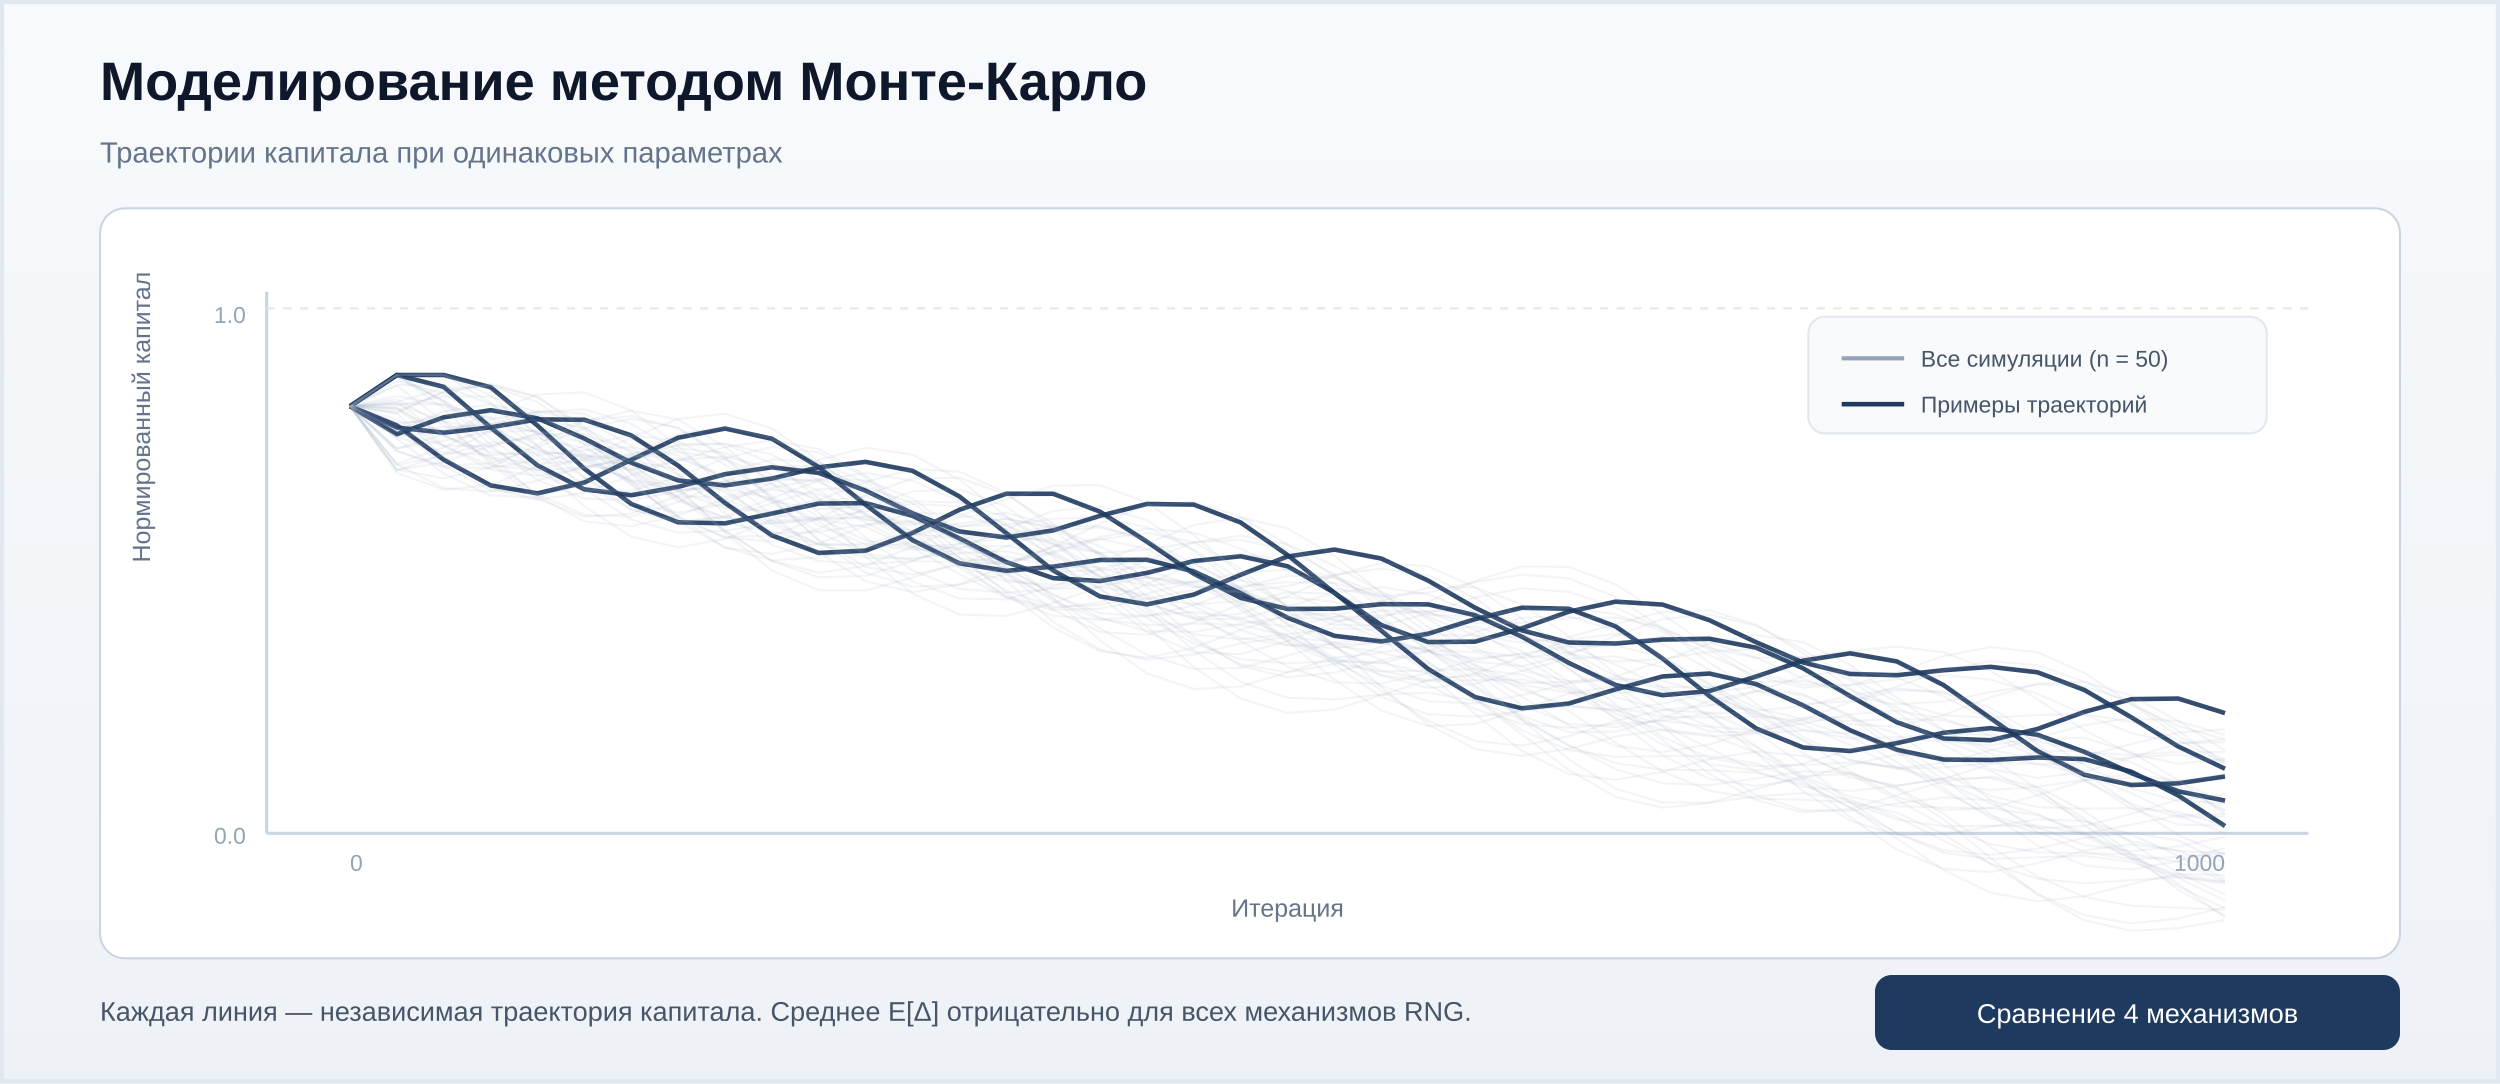
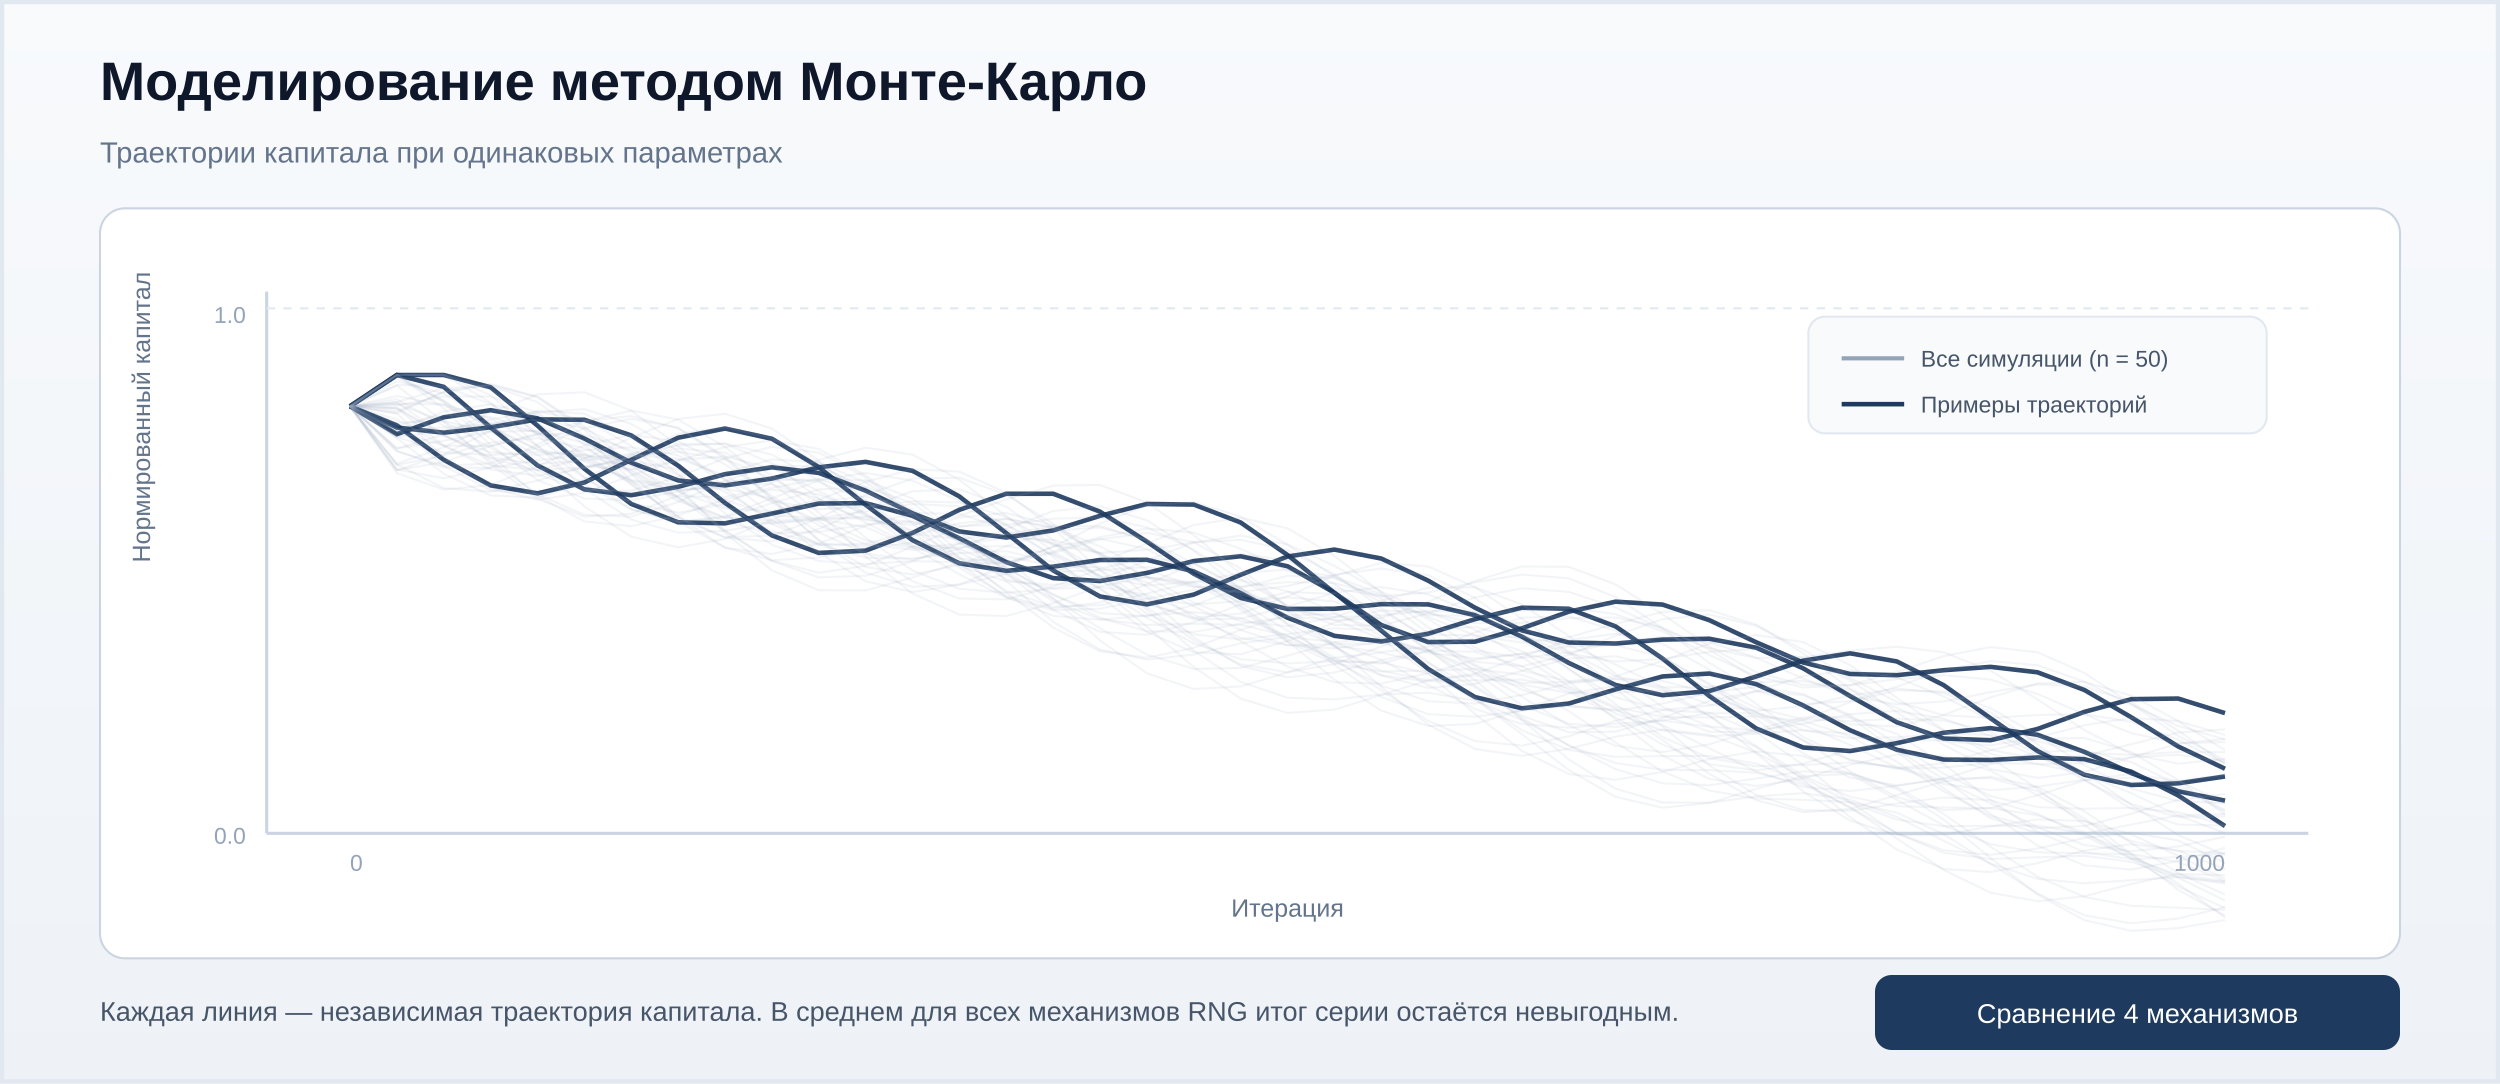
<svg xmlns="http://www.w3.org/2000/svg" viewBox="0 0 1200 520" role="img">
  <defs>
    <linearGradient id="bg" x1="0" y1="0" x2="0" y2="1">
      <stop offset="0%" stop-color="#f8fafc" />
      <stop offset="100%" stop-color="#eef2f7" />
    </linearGradient>
  </defs>
  <rect width="1200" height="520" fill="url(#bg)" />
  <rect x="1" y="1" width="1198" height="518" fill="none" stroke="#e2e8f0" stroke-width="2" />
  <text x="48" y="48" font-family="Arial, sans-serif" font-size="26" font-weight="700" fill="#0f172a">Моделирование методом Монте-Карло</text>
  <text x="48" y="78" font-family="Arial, sans-serif" font-size="14" fill="#64748b">Траектории капитала при одинаковых параметрах</text>
  <g transform="translate(48 100)">
    <rect width="1104" height="360" rx="12" fill="#ffffff" stroke="#cbd5e1" />
    <line x1="80" y1="40" x2="80" y2="300" stroke="#cbd5e1" stroke-width="1.5" />
    <line x1="80" y1="300" x2="1060" y2="300" stroke="#cbd5e1" stroke-width="1.5" />
    <text x="24" y="170" font-family="Arial, sans-serif" font-size="12" fill="#64748b" transform="rotate(-90 24 170)">Нормированный капитал</text>
    <text x="570" y="340" text-anchor="middle" font-family="Arial, sans-serif" font-size="12" fill="#64748b">Итерация</text>
    <text x="70" y="55" text-anchor="end" font-family="Arial, sans-serif" font-size="11" fill="#94a3b8">1.0</text>
    <text x="70" y="305" text-anchor="end" font-family="Arial, sans-serif" font-size="11" fill="#94a3b8">0.0</text>
    <text x="120" y="318" font-family="Arial, sans-serif" font-size="11" fill="#94a3b8">0</text>
    <text x="1020" y="318" text-anchor="end" font-family="Arial, sans-serif" font-size="11" fill="#94a3b8">1000</text>
    <path d="M 120 95 L 142.5 80.0 L 165.0 85.7 L 187.5 105.2 L 210.0 123.4 L 232.5 134.9 L 255.0 137.7 L 277.5 133.7 L 300.0 127.6 L 322.5 124.3 L 345.0 127.0 L 367.5 135.5 L 390.0 146.4 L 412.5 155.1 L 435.0 158.0 L 457.5 154.6 L 480.0 147.6 L 502.5 141.9 L 525.0 142.2 L 547.5 150.8 L 570.0 166.4 L 592.5 184.6 L 615.0 200.0 L 637.5 208.2 L 660.0 208.0 L 682.5 201.6 L 705.0 193.6 L 727.5 188.8 L 750.0 190.2 L 772.5 197.7 L 795.0 208.3 L 817.5 218.0 L 840.0 223.5 L 862.5 224.1 L 885.0 221.7 L 907.5 220.1 L 930.0 222.7 L 952.5 231.2 L 975.0 244.3 L 997.5 258.3 L 1020.0 269.0" fill="none" stroke="#1e3a5f" stroke-width="2.2" opacity="0.9" />
    <path d="M 120 95 L 142.5 108.4 L 165.0 100.3 L 187.5 96.9 L 210.0 100.8 L 232.5 110.5 L 255.0 122.1 L 277.5 130.6 L 300.0 133.0 L 322.5 129.7 L 345.0 124.3 L 367.5 121.7 L 390.0 126.0 L 412.5 138.3 L 435.0 155.9 L 457.5 173.8 L 480.0 186.3 L 502.5 190.1 L 525.0 185.4 L 547.5 175.9 L 570.0 167.1 L 592.5 163.8 L 615.0 168.1 L 637.5 178.7 L 660.0 191.7 L 682.5 202.6 L 705.0 208.4 L 727.5 208.9 L 750.0 207.0 L 772.5 206.6 L 795.0 210.9 L 817.5 220.8 L 840.0 234.1 L 862.5 246.7 L 885.0 254.5 L 907.5 255.3 L 930.0 249.9 L 952.5 241.7 L 975.0 235.6 L 997.5 235.3 L 1020.0 242.3" fill="none" stroke="#1e3a5f" stroke-width="2.2" opacity="0.9" />
    <path d="M 120 95 L 142.5 105.2 L 165.0 107.7 L 187.5 105.1 L 210.0 101.3 L 232.5 101.5 L 255.0 109.0 L 277.5 123.5 L 300.0 141.4 L 322.5 157.0 L 345.0 165.4 L 367.5 164.3 L 390.0 155.8 L 412.5 144.7 L 435.0 137.0 L 457.5 137.0 L 480.0 145.6 L 502.5 160.0 L 525.0 175.4 L 547.5 187.0 L 570.0 192.3 L 592.5 192.2 L 615.0 190.0 L 637.5 190.1 L 660.0 195.3 L 682.5 205.6 L 705.0 218.2 L 727.5 228.8 L 750.0 233.7 L 772.5 231.7 L 795.0 224.7 L 817.5 217.1 L 840.0 213.6 L 862.5 217.5 L 885.0 228.9 L 907.5 244.8 L 930.0 260.5 L 952.5 271.9 L 975.0 276.8 L 997.5 276.0 L 1020.0 272.7" fill="none" stroke="#1e3a5f" stroke-width="2.2" opacity="0.9" />
    <path d="M 120 95 L 142.5 104.2 L 165.0 120.7 L 187.5 133.0 L 210.0 136.8 L 232.5 131.6 L 255.0 120.7 L 277.5 110.1 L 300.0 105.7 L 322.5 110.6 L 345.0 124.2 L 367.5 142.3 L 390.0 159.3 L 412.5 170.4 L 435.0 174.0 L 457.5 172.0 L 480.0 168.8 L 502.5 168.7 L 525.0 174.3 L 547.5 184.7 L 570.0 196.5 L 592.5 205.2 L 615.0 207.9 L 637.5 204.2 L 660.0 197.2 L 682.5 191.7 L 705.0 192.2 L 727.5 200.7 L 750.0 216.1 L 772.5 234.1 L 795.0 249.7 L 817.5 258.8 L 840.0 260.5 L 862.5 256.7 L 885.0 251.7 L 907.5 249.5 L 930.0 252.7 L 952.5 260.9 L 975.0 271.1 L 997.5 279.8 L 1020.0 284.3" fill="none" stroke="#1e3a5f" stroke-width="2.2" opacity="0.9" />
    <path d="M 120 95 L 142.5 80.0 L 165.0 80.0 L 187.5 85.9 L 210.0 104.3 L 232.5 125.0 L 255.0 141.9 L 277.5 150.7 L 300.0 151.2 L 322.5 146.5 L 345.0 141.7 L 367.5 141.5 L 390.0 147.6 L 412.5 158.4 L 435.0 169.8 L 457.5 177.5 L 480.0 178.9 L 502.5 175.0 L 525.0 169.3 L 547.5 167.0 L 570.0 171.8 L 592.5 184.5 L 615.0 202.7 L 637.5 221.1 L 660.0 234.6 L 682.5 240.0 L 705.0 237.7 L 727.5 230.9 L 750.0 224.7 L 772.5 223.3 L 795.0 228.4 L 817.5 238.6 L 840.0 250.5 L 862.5 259.9 L 885.0 264.6 L 907.5 264.8 L 930.0 263.6 L 952.5 264.4 L 975.0 270.4 L 997.5 281.8 L 1020.0 296.5" fill="none" stroke="#1e3a5f" stroke-width="2.2" opacity="0.9" />
    <path d="M 120 95 L 142.5 125.6 L 165.0 121.8 L 187.5 114.1 L 210.0 108.2 L 232.5 108.6 L 255.0 116.1 L 277.5 128.1 L 300.0 140.0 L 322.5 147.5 L 345.0 148.7 L 367.5 145.5 L 390.0 141.9 L 412.5 143.0 L 435.0 151.6 L 457.5 167.4 L 480.0 186.5 L 502.5 203.3 L 525.0 213.1 L 547.5 214.0 L 570.0 207.7 L 592.5 198.9 L 615.0 193.0 L 637.5 193.9 L 660.0 202.2 L 682.5 215.5 L 705.0 229.3 L 727.5 239.4 L 750.0 244.1 L 772.5 244.4 L 795.0 243.8 L 817.5 246.0 L 840.0 253.4 L 862.5 265.7 L 885.0 279.9 L 907.5 291.6 L 930.0 297.5 L 952.5 296.5 L 975.0 290.6 L 997.5 283.9 L 1020.0 281.2" fill="none" stroke="#94a3b8" stroke-width="1" opacity="0.12" />
    <path d="M 120 95 L 142.5 96.1 L 165.0 109.2 L 187.5 117.1 L 210.0 118.5 L 232.5 116.1 L 255.0 114.6 L 277.5 118.6 L 300.0 129.9 L 322.5 147.0 L 345.0 165.2 L 367.5 179.0 L 390.0 184.2 L 412.5 180.6 L 435.0 171.4 L 457.5 162.3 L 480.0 158.6 L 502.5 163.5 L 525.0 176.1 L 547.5 192.7 L 570.0 208.2 L 592.5 218.4 L 615.0 222.3 L 637.5 221.9 L 660.0 221.1 L 682.5 223.9 L 705.0 232.0 L 727.5 244.3 L 750.0 257.4 L 772.5 266.8 L 795.0 269.8 L 817.5 266.5 L 840.0 260.0 L 862.5 254.9 L 885.0 255.5 L 907.5 263.9 L 930.0 278.6 L 952.5 296.0 L 975.0 311.3 L 997.5 320.9 L 1020.0 324.1" fill="none" stroke="#94a3b8" stroke-width="1" opacity="0.12" />
    <path d="M 120 95 L 142.5 91.6 L 165.0 104.3 L 187.5 121.3 L 210.0 137.3 L 232.5 147.1 L 255.0 148.0 L 277.5 141.0 L 300.0 130.8 L 322.5 123.4 L 345.0 123.9 L 367.5 134.0 L 390.0 151.2 L 412.5 170.6 L 435.0 186.6 L 457.5 195.6 L 480.0 197.5 L 502.5 195.4 L 525.0 193.8 L 547.5 196.6 L 570.0 205.1 L 592.5 217.3 L 615.0 229.1 L 637.5 236.6 L 660.0 237.7 L 682.5 233.6 L 705.0 228.0 L 727.5 225.8 L 750.0 230.7 L 772.5 243.5 L 795.0 261.5 L 817.5 279.9 L 840.0 293.9 L 862.5 300.8 L 885.0 300.6 L 907.5 296.7 L 930.0 293.3 L 952.5 294.1 L 975.0 300.5 L 997.5 310.8 L 1020.0 321.9" fill="none" stroke="#94a3b8" stroke-width="1" opacity="0.12" />
    <path d="M 120 95 L 142.5 97.4 L 165.0 88.3 L 187.5 84.8 L 210.0 90.7 L 232.5 106.2 L 255.0 127.4 L 277.5 148.1 L 300.0 162.8 L 322.5 168.9 L 345.0 167.6 L 367.5 163.0 L 390.0 160.5 L 412.5 163.6 L 435.0 172.7 L 457.5 185.2 L 480.0 196.5 L 502.5 203.0 L 525.0 203.3 L 547.5 199.5 L 570.0 196.0 L 592.5 197.5 L 615.0 206.8 L 637.5 223.1 L 660.0 242.7 L 682.5 260.4 L 705.0 271.5 L 727.5 274.3 L 750.0 270.5 L 772.5 264.3 L 795.0 260.7 L 817.5 262.9 L 840.0 271.5 L 862.5 283.9 L 885.0 296.3 L 907.5 305.2 L 930.0 309.1 L 952.5 309.6 L 975.0 310.0 L 997.5 313.7 L 1020.0 322.9" fill="none" stroke="#94a3b8" stroke-width="1" opacity="0.12" />
    <path d="M 120 95 L 142.5 122.9 L 165.0 134.3 L 187.5 136.0 L 210.0 130.7 L 232.5 123.9 L 255.0 121.1 L 277.5 125.4 L 300.0 136.1 L 322.5 149.8 L 345.0 161.4 L 367.5 167.7 L 390.0 168.1 L 412.5 165.5 L 435.0 164.6 L 457.5 169.7 L 480.0 182.4 L 502.5 200.8 L 525.0 220.2 L 547.5 235.3 L 570.0 242.2 L 592.5 240.6 L 615.0 233.6 L 637.5 226.5 L 660.0 224.2 L 682.5 229.4 L 705.0 241.3 L 727.5 256.5 L 750.0 270.3 L 772.5 279.5 L 795.0 283.3 L 817.5 283.9 L 840.0 285.0 L 862.5 290.1 L 885.0 300.4 L 907.5 314.6 L 930.0 328.9 L 952.5 339.3 L 975.0 343.2 L 997.5 340.9 L 1020.0 335.4" fill="none" stroke="#94a3b8" stroke-width="1" opacity="0.12" />
    <path d="M 120 95 L 142.5 81.3 L 165.0 92.5 L 187.5 105.6 L 210.0 115.7 L 232.5 119.7 L 255.0 117.9 L 277.5 114.0 L 300.0 112.9 L 322.5 118.2 L 345.0 130.6 L 367.5 146.8 L 390.0 161.9 L 412.5 170.6 L 435.0 170.4 L 457.5 162.5 L 480.0 151.3 L 502.5 142.5 L 525.0 141.0 L 547.5 148.0 L 570.0 161.5 L 592.5 176.8 L 615.0 189.1 L 637.5 195.3 L 660.0 195.6 L 682.5 193.0 L 705.0 191.7 L 727.5 194.8 L 750.0 203.1 L 772.5 214.4 L 795.0 224.6 L 817.5 230.0 L 840.0 228.9 L 862.5 222.5 L 885.0 214.9 L 907.5 210.6 L 930.0 213.1 L 952.5 223.0 L 975.0 237.8 L 997.5 253.2 L 1020.0 264.9" fill="none" stroke="#94a3b8" stroke-width="1" opacity="0.12" />
    <path d="M 120 95 L 142.5 93.8 L 165.0 94.1 L 187.5 101.0 L 210.0 114.0 L 232.5 129.3 L 255.0 141.5 L 277.5 146.1 L 300.0 141.9 L 322.5 131.6 L 345.0 120.7 L 367.5 114.9 L 390.0 118.2 L 412.5 130.3 L 435.0 147.7 L 457.5 164.8 L 480.0 176.7 L 502.5 181.1 L 525.0 179.2 L 547.5 175.1 L 570.0 173.3 L 592.5 176.7 L 615.0 185.2 L 637.5 196.1 L 660.0 205.0 L 682.5 208.5 L 705.0 205.9 L 727.5 199.5 L 750.0 193.7 L 772.5 192.9 L 795.0 199.8 L 817.5 213.6 L 840.0 230.7 L 862.5 246.2 L 885.0 255.7 L 907.5 257.8 L 930.0 254.0 L 952.5 248.1 L 975.0 244.6 L 997.5 246.1 L 1020.0 252.8" fill="none" stroke="#94a3b8" stroke-width="1" opacity="0.12" />
    <path d="M 120 95 L 142.5 115.3 L 165.0 108.5 L 187.5 97.9 L 210.0 89.3 L 232.5 88.3 L 255.0 97.1 L 277.5 114.1 L 300.0 134.3 L 322.5 151.5 L 345.0 161.1 L 367.5 162.1 L 390.0 157.2 L 412.5 151.2 L 435.0 149.0 L 457.5 153.0 L 480.0 162.3 L 502.5 173.3 L 525.0 181.5 L 547.5 184.2 L 570.0 181.3 L 592.5 175.9 L 615.0 172.9 L 637.5 176.1 L 660.0 187.0 L 682.5 203.5 L 705.0 221.2 L 727.5 234.7 L 750.0 240.7 L 772.5 238.7 L 795.0 231.8 L 817.5 224.6 L 840.0 221.7 L 862.5 225.2 L 885.0 234.3 L 907.5 245.8 L 930.0 255.8 L 952.5 261.3 L 975.0 262.3 L 997.5 261.0 L 1020.0 261.0" fill="none" stroke="#94a3b8" stroke-width="1" opacity="0.12" />
    <path d="M 120 95 L 142.5 98.4 L 165.0 119.3 L 187.5 134.3 L 210.0 139.9 L 232.5 136.5 L 255.0 128.2 L 277.5 120.8 L 300.0 119.1 L 322.5 124.7 L 345.0 135.7 L 367.5 147.7 L 390.0 156.2 L 412.5 158.7 L 435.0 156.3 L 457.5 152.6 L 480.0 152.5 L 502.5 159.2 L 525.0 172.9 L 547.5 190.5 L 570.0 206.9 L 592.5 217.0 L 615.0 218.5 L 637.5 212.6 L 660.0 203.5 L 682.5 196.5 L 705.0 195.8 L 727.5 202.7 L 750.0 215.1 L 772.5 228.9 L 795.0 239.8 L 817.5 245.3 L 840.0 246.1 L 862.5 245.0 L 885.0 245.8 L 907.5 251.4 L 930.0 261.8 L 952.5 274.6 L 975.0 285.9 L 997.5 292.2 L 1020.0 291.8" fill="none" stroke="#94a3b8" stroke-width="1" opacity="0.12" />
    <path d="M 120 95 L 142.5 84.8 L 165.0 85.3 L 187.5 94.0 L 210.0 107.7 L 232.5 121.4 L 255.0 130.4 L 277.5 133.1 L 300.0 131.2 L 322.5 129.1 L 345.0 131.3 L 367.5 140.4 L 390.0 155.5 L 412.5 172.5 L 435.0 186.1 L 457.5 192.0 L 480.0 189.2 L 502.5 180.4 L 525.0 170.7 L 547.5 165.8 L 570.0 169.0 L 592.5 180.3 L 615.0 196.3 L 637.5 212.0 L 660.0 223.1 L 682.5 227.8 L 705.0 227.4 L 727.5 225.8 L 750.0 226.8 L 772.5 232.8 L 795.0 243.4 L 817.5 255.5 L 840.0 264.9 L 862.5 268.7 L 885.0 266.3 L 907.5 260.1 L 930.0 254.7 L 952.5 254.2 L 975.0 261.0 L 997.5 274.4 L 1020.0 291.0" fill="none" stroke="#94a3b8" stroke-width="1" opacity="0.12" />
    <path d="M 120 95 L 142.5 107.0 L 165.0 105.1 L 187.5 103.7 L 210.0 107.3 L 232.5 117.6 L 255.0 132.7 L 277.5 147.9 L 300.0 158.1 L 322.5 159.9 L 345.0 153.9 L 367.5 143.9 L 390.0 135.8 L 412.5 134.8 L 435.0 143.2 L 457.5 159.2 L 480.0 178.2 L 502.5 194.6 L 525.0 204.5 L 547.5 206.9 L 570.0 204.4 L 592.5 201.6 L 615.0 202.4 L 637.5 208.9 L 660.0 219.6 L 682.5 231.0 L 705.0 238.9 L 727.5 241.1 L 750.0 237.8 L 772.5 232.4 L 795.0 229.6 L 817.5 233.1 L 840.0 244.1 L 862.5 260.8 L 885.0 278.5 L 907.5 292.7 L 930.0 299.9 L 952.5 300.1 L 975.0 295.8 L 997.5 291.4 L 1020.0 290.7" fill="none" stroke="#94a3b8" stroke-width="1" opacity="0.12" />
    <path d="M 120 95 L 142.5 116.6 L 165.0 123.6 L 187.5 122.4 L 210.0 114.7 L 232.5 105.6 L 255.0 101.0 L 277.5 105.3 L 300.0 119.1 L 322.5 139.1 L 345.0 159.6 L 367.5 174.9 L 390.0 181.7 L 412.5 180.6 L 435.0 175.5 L 457.5 171.4 L 480.0 172.4 L 502.5 179.6 L 525.0 191.0 L 547.5 202.4 L 570.0 209.7 L 592.5 211.2 L 615.0 208.2 L 637.5 204.6 L 660.0 205.0 L 682.5 212.5 L 705.0 227.0 L 727.5 245.4 L 750.0 262.6 L 772.5 273.9 L 795.0 277.3 L 817.5 273.7 L 840.0 267.1 L 862.5 262.2 L 885.0 262.9 L 907.5 270.0 L 930.0 281.7 L 952.5 294.1 L 975.0 303.7 L 997.5 308.5 L 1020.0 309.4" fill="none" stroke="#94a3b8" stroke-width="1" opacity="0.12" />
    <path d="M 120 95 L 142.5 80.0 L 165.0 96.0 L 187.5 118.4 L 210.0 138.2 L 232.5 150.3 L 255.0 152.6 L 277.5 147.4 L 300.0 139.7 L 322.5 135.1 L 345.0 137.3 L 367.5 146.5 L 390.0 159.5 L 412.5 171.7 L 435.0 179.1 L 457.5 180.7 L 480.0 178.6 L 502.5 177.1 L 525.0 180.6 L 547.5 191.3 L 570.0 207.8 L 592.5 226.2 L 615.0 241.1 L 637.5 248.5 L 660.0 247.5 L 682.5 240.7 L 705.0 232.9 L 727.5 229.3 L 750.0 232.9 L 772.5 243.6 L 795.0 258.2 L 817.5 272.4 L 840.0 282.4 L 862.5 287.0 L 885.0 287.6 L 907.5 287.9 L 930.0 291.3 L 952.5 299.7 L 975.0 312.2 L 997.5 325.5 L 1020.0 335.9" fill="none" stroke="#94a3b8" stroke-width="1" opacity="0.12" />
    <path d="M 120 95 L 142.5 106.7 L 165.0 97.5 L 187.5 94.1 L 210.0 99.2 L 232.5 111.6 L 255.0 127.1 L 277.5 140.6 L 300.0 148.3 L 322.5 150.0 L 345.0 148.7 L 367.5 148.9 L 390.0 154.7 L 412.5 167.3 L 435.0 184.4 L 457.5 201.2 L 480.0 212.6 L 502.5 215.7 L 525.0 211.0 L 547.5 202.3 L 570.0 195.3 L 592.5 194.7 L 615.0 202.7 L 637.5 217.6 L 660.0 235.2 L 682.5 250.5 L 705.0 260.0 L 727.5 263.3 L 750.0 262.9 L 772.5 262.8 L 795.0 266.5 L 817.5 275.4 L 840.0 287.7 L 862.5 299.9 L 885.0 308.1 L 907.5 310.3 L 930.0 307.3 L 952.5 302.2 L 975.0 299.7 L 997.5 303.4 L 1020.0 314.3" fill="none" stroke="#94a3b8" stroke-width="1" opacity="0.12" />
    <path d="M 120 95 L 142.5 109.7 L 165.0 117.2 L 187.5 118.4 L 210.0 117.1 L 232.5 118.2 L 255.0 125.3 L 277.5 138.6 L 300.0 154.9 L 322.5 169.3 L 345.0 177.1 L 367.5 176.4 L 390.0 169.4 L 412.5 160.8 L 435.0 156.5 L 457.5 160.6 L 480.0 173.7 L 502.5 192.7 L 525.0 212.3 L 547.5 227.3 L 570.0 234.9 L 592.5 235.7 L 615.0 233.4 L 637.5 232.5 L 660.0 236.3 L 682.5 245.5 L 705.0 257.8 L 727.5 269.2 L 750.0 276.0 L 772.5 276.9 L 795.0 273.7 L 817.5 270.2 L 840.0 270.9 L 862.5 278.7 L 885.0 293.4 L 907.5 311.9 L 930.0 329.4 L 952.5 341.7 L 975.0 346.8 L 997.5 345.5 L 1020.0 341.6" fill="none" stroke="#94a3b8" stroke-width="1" opacity="0.12" />
    <path d="M 120 95 L 142.5 101.3 L 165.0 114.0 L 187.5 123.4 L 210.0 125.6 L 232.5 120.1 L 255.0 110.1 L 277.5 101.1 L 300.0 98.6 L 322.5 105.7 L 345.0 121.1 L 367.5 140.5 L 390.0 157.8 L 412.5 168.1 L 435.0 169.8 L 457.5 164.8 L 480.0 157.8 L 502.5 153.7 L 525.0 155.7 L 547.5 163.4 L 570.0 173.8 L 592.5 182.4 L 615.0 186.2 L 637.5 184.4 L 660.0 179.5 L 682.5 175.8 L 705.0 177.6 L 727.5 186.6 L 750.0 201.5 L 772.5 218.2 L 795.0 231.6 L 817.5 238.0 L 840.0 236.5 L 862.5 229.6 L 885.0 221.7 L 907.5 217.3 L 930.0 219.3 L 952.5 227.2 L 975.0 238.3 L 997.5 248.5 L 1020.0 254.9" fill="none" stroke="#94a3b8" stroke-width="1" opacity="0.12" />
    <path d="M 120 95 L 142.5 80.0 L 165.0 80.0 L 187.5 89.7 L 210.0 108.8 L 232.5 129.1 L 255.0 144.5 L 277.5 150.8 L 300.0 147.8 L 322.5 139.2 L 345.0 130.6 L 367.5 127.0 L 390.0 130.7 L 412.5 140.5 L 435.0 152.3 L 457.5 161.6 L 480.0 165.4 L 502.5 163.9 L 525.0 160.3 L 547.5 159.1 L 570.0 164.0 L 592.5 175.6 L 615.0 191.7 L 637.5 207.3 L 660.0 217.6 L 682.5 219.8 L 705.0 214.4 L 727.5 205.1 L 750.0 197.2 L 772.5 195.0 L 795.0 200.4 L 817.5 211.8 L 840.0 225.4 L 862.5 236.9 L 885.0 243.3 L 907.5 244.6 L 930.0 243.2 L 952.5 242.8 L 975.0 246.5 L 997.5 255.0 L 1020.0 266.4" fill="none" stroke="#94a3b8" stroke-width="1" opacity="0.12" />
    <path d="M 120 95 L 142.5 125.8 L 165.0 118.1 L 187.5 106.7 L 210.0 97.9 L 232.5 96.4 L 255.0 103.5 L 277.5 116.4 L 300.0 130.4 L 322.5 140.5 L 345.0 144.4 L 367.5 143.2 L 390.0 140.6 L 412.5 141.2 L 435.0 148.1 L 457.5 161.1 L 480.0 176.8 L 502.5 190.0 L 525.0 196.5 L 547.5 194.5 L 570.0 186.2 L 592.5 176.3 L 615.0 170.2 L 637.5 171.9 L 660.0 181.8 L 682.5 197.0 L 705.0 212.8 L 727.5 224.5 L 750.0 229.9 L 772.5 229.8 L 795.0 227.4 L 817.5 226.9 L 840.0 230.9 L 862.5 239.7 L 885.0 250.6 L 907.5 259.9 L 930.0 264.3 L 952.5 262.8 L 975.0 257.2 L 997.5 251.6 L 1020.0 250.1" fill="none" stroke="#94a3b8" stroke-width="1" opacity="0.12" />
    <path d="M 120 95 L 142.5 93.0 L 165.0 109.0 L 187.5 119.5 L 210.0 122.8 L 232.5 121.0 L 255.0 118.5 L 277.5 120.1 L 300.0 128.1 L 322.5 141.2 L 345.0 155.5 L 367.5 165.8 L 390.0 168.6 L 412.5 163.5 L 435.0 153.9 L 457.5 145.3 L 480.0 143.0 L 502.5 149.7 L 525.0 164.4 L 547.5 182.8 L 570.0 199.5 L 592.5 210.0 L 615.0 213.0 L 637.5 210.4 L 660.0 206.5 L 682.5 205.5 L 705.0 209.9 L 727.5 219.0 L 750.0 229.8 L 772.5 238.1 L 795.0 241.2 L 817.5 238.9 L 840.0 233.9 L 862.5 230.5 L 885.0 232.7 L 907.5 242.0 L 930.0 257.2 L 952.5 274.1 L 975.0 288.2 L 997.5 295.8 L 1020.0 296.3" fill="none" stroke="#94a3b8" stroke-width="1" opacity="0.12" />
    <path d="M 120 95 L 142.5 93.9 L 165.0 102.2 L 187.5 115.0 L 210.0 127.7 L 232.5 135.4 L 255.0 135.5 L 277.5 128.9 L 300.0 120.0 L 322.5 114.5 L 345.0 117.2 L 367.5 129.1 L 390.0 147.9 L 412.5 168.0 L 435.0 183.6 L 457.5 191.2 L 480.0 190.5 L 502.5 184.9 L 525.0 179.4 L 547.5 178.5 L 570.0 183.8 L 592.5 194.0 L 615.0 205.2 L 637.5 213.3 L 660.0 216.0 L 682.5 213.8 L 705.0 210.3 L 727.5 209.7 L 750.0 215.5 L 772.5 228.1 L 795.0 245.1 L 817.5 261.6 L 840.0 273.2 L 862.5 277.0 L 885.0 273.8 L 907.5 266.8 L 930.0 261.0 L 952.5 260.1 L 975.0 265.8 L 997.5 276.6 L 1020.0 288.9" fill="none" stroke="#94a3b8" stroke-width="1" opacity="0.12" />
    <path d="M 120 95 L 142.5 93.0 L 165.0 86.3 L 187.5 85.2 L 210.0 93.0 L 232.5 109.5 L 255.0 130.6 L 277.5 150.3 L 300.0 162.9 L 322.5 165.9 L 345.0 160.9 L 367.5 152.4 L 390.0 146.3 L 412.5 146.6 L 435.0 154.1 L 457.5 166.4 L 480.0 178.9 L 502.5 187.3 L 525.0 190.1 L 547.5 188.6 L 570.0 186.7 L 592.5 188.7 L 615.0 197.3 L 637.5 212.0 L 660.0 229.1 L 682.5 243.6 L 705.0 251.5 L 727.5 251.2 L 750.0 244.6 L 772.5 236.4 L 795.0 231.7 L 817.5 233.7 L 840.0 243.1 L 862.5 257.1 L 885.0 271.4 L 907.5 282.1 L 930.0 287.4 L 952.5 288.2 L 975.0 287.8 L 997.5 289.8 L 1020.0 296.2" fill="none" stroke="#94a3b8" stroke-width="1" opacity="0.12" />
    <path d="M 120 95 L 142.5 127.1 L 165.0 135.0 L 187.5 132.8 L 210.0 123.8 L 232.5 113.8 L 255.0 108.7 L 277.5 111.9 L 300.0 122.9 L 322.5 138.1 L 345.0 152.2 L 367.5 161.2 L 390.0 163.9 L 412.5 162.7 L 435.0 162.0 L 457.5 165.9 L 480.0 176.3 L 502.5 191.5 L 525.0 207.3 L 547.5 218.9 L 570.0 222.7 L 592.5 218.8 L 615.0 210.3 L 637.5 202.7 L 660.0 200.8 L 682.5 207.2 L 705.0 220.9 L 727.5 238.1 L 750.0 253.7 L 772.5 263.9 L 795.0 267.8 L 817.5 267.2 L 840.0 266.0 L 862.5 268.0 L 885.0 274.8 L 907.5 285.6 L 930.0 297.1 L 952.5 305.6 L 975.0 308.6 L 997.5 306.3 L 1020.0 301.6" fill="none" stroke="#94a3b8" stroke-width="1" opacity="0.12" />
    <path d="M 120 95 L 142.5 80.0 L 165.0 92.3 L 187.5 110.6 L 210.0 125.9 L 232.5 134.6 L 255.0 136.5 L 277.5 134.9 L 300.0 134.5 L 322.5 139.3 L 345.0 150.3 L 367.5 165.1 L 390.0 179.0 L 412.5 187.3 L 435.0 187.7 L 457.5 181.5 L 480.0 173.0 L 502.5 167.8 L 525.0 170.4 L 547.5 181.9 L 570.0 199.8 L 592.5 219.1 L 615.0 234.5 L 637.5 242.8 L 660.0 244.0 L 682.5 241.2 L 705.0 238.8 L 727.5 240.7 L 750.0 248.1 L 772.5 259.2 L 795.0 270.3 L 817.5 277.7 L 840.0 279.7 L 862.5 277.2 L 885.0 273.7 L 907.5 273.5 L 930.0 279.8 L 952.5 292.8 L 975.0 310.1 L 997.5 327.1 L 1020.0 339.5" fill="none" stroke="#94a3b8" stroke-width="1" opacity="0.12" />
    <path d="M 120 95 L 142.5 102.8 L 165.0 102.1 L 187.5 107.2 L 210.0 118.4 L 232.5 132.5 L 255.0 144.5 L 277.5 150.2 L 300.0 148.4 L 322.5 141.6 L 345.0 134.9 L 367.5 133.8 L 390.0 141.5 L 412.5 157.8 L 435.0 178.8 L 457.5 198.5 L 480.0 211.8 L 502.5 216.6 L 525.0 214.2 L 547.5 208.8 L 570.0 205.7 L 592.5 208.2 L 615.0 216.7 L 637.5 228.8 L 660.0 240.3 L 682.5 247.5 L 705.0 249.3 L 727.5 247.4 L 750.0 245.9 L 772.5 248.8 L 795.0 258.5 L 817.5 274.2 L 840.0 292.2 L 862.5 307.8 L 885.0 317.1 L 907.5 318.6 L 930.0 314.3 L 952.5 308.3 L 975.0 305.2 L 997.5 308.2 L 1020.0 317.3" fill="none" stroke="#94a3b8" stroke-width="1" opacity="0.12" />
    <path d="M 120 95 L 142.5 109.6 L 165.0 107.1 L 187.5 101.3 L 210.0 97.7 L 232.5 101.3 L 255.0 114.0 L 277.5 133.9 L 300.0 155.9 L 322.5 173.8 L 345.0 183.3 L 367.5 183.4 L 390.0 177.2 L 412.5 170.0 L 435.0 167.1 L 457.5 171.5 L 480.0 182.5 L 502.5 196.5 L 525.0 208.9 L 547.5 216.4 L 570.0 218.4 L 592.5 217.4 L 615.0 217.9 L 637.5 223.4 L 660.0 235.6 L 682.5 252.4 L 705.0 269.6 L 727.5 282.5 L 750.0 287.7 L 772.5 285.4 L 795.0 278.7 L 817.5 272.5 L 840.0 271.5 L 862.5 277.9 L 885.0 290.7 L 907.5 306.5 L 930.0 320.8 L 952.5 330.5 L 975.0 334.8 L 997.5 335.7 L 1020.0 336.8" fill="none" stroke="#94a3b8" stroke-width="1" opacity="0.12" />
    <path d="M 120 95 L 142.5 105.2 L 165.0 123.6 L 187.5 135.4 L 210.0 137.2 L 232.5 130.0 L 255.0 118.3 L 277.5 108.3 L 300.0 105.0 L 322.5 110.3 L 345.0 122.3 L 367.5 136.3 L 390.0 147.4 L 412.5 152.5 L 435.0 151.9 L 457.5 149.0 L 480.0 148.3 L 502.5 153.1 L 525.0 163.9 L 547.5 178.1 L 570.0 190.8 L 592.5 197.7 L 615.0 196.6 L 637.5 188.9 L 660.0 178.9 L 682.5 171.9 L 705.0 172.1 L 727.5 180.5 L 750.0 194.8 L 772.5 210.4 L 795.0 222.7 L 817.5 228.7 L 840.0 228.9 L 862.5 226.0 L 885.0 224.1 L 907.5 226.2 L 930.0 233.1 L 952.5 242.9 L 975.0 251.9 L 997.5 256.8 L 1020.0 256.2" fill="none" stroke="#94a3b8" stroke-width="1" opacity="0.12" />
    <path d="M 120 95 L 142.5 80.0 L 165.0 80.0 L 187.5 86.9 L 210.0 102.9 L 232.5 119.3 L 255.0 130.9 L 277.5 135.2 L 300.0 133.7 L 322.5 130.4 L 345.0 130.2 L 367.5 135.8 L 390.0 146.9 L 412.5 160.0 L 435.0 170.3 L 457.5 173.9 L 480.0 169.9 L 502.5 160.9 L 525.0 152.0 L 547.5 148.5 L 570.0 153.6 L 592.5 166.8 L 615.0 184.4 L 637.5 201.1 L 660.0 212.2 L 682.5 215.8 L 705.0 213.2 L 727.5 208.4 L 750.0 205.8 L 772.5 208.2 L 795.0 215.7 L 817.5 225.7 L 840.0 234.2 L 862.5 238.1 L 885.0 236.7 L 907.5 232.2 L 930.0 228.5 L 952.5 229.4 L 975.0 237.1 L 997.5 250.7 L 1020.0 266.7" fill="none" stroke="#94a3b8" stroke-width="1" opacity="0.12" />
    <path d="M 120 95 L 142.5 115.2 L 165.0 111.6 L 187.5 107.2 L 210.0 106.8 L 232.5 112.7 L 255.0 123.8 L 277.5 135.9 L 300.0 144.1 L 322.5 145.3 L 345.0 139.9 L 367.5 131.3 L 390.0 125.2 L 412.5 126.4 L 435.0 136.5 L 457.5 153.8 L 480.0 173.3 L 502.5 189.1 L 525.0 197.3 L 547.5 197.0 L 570.0 191.2 L 592.5 184.5 L 615.0 181.8 L 637.5 185.3 L 660.0 194.2 L 682.5 205.1 L 705.0 213.8 L 727.5 217.5 L 750.0 216.3 L 772.5 212.9 L 795.0 211.5 L 817.5 215.7 L 840.0 226.4 L 862.5 241.8 L 885.0 257.6 L 907.5 269.1 L 930.0 273.4 L 952.5 270.6 L 975.0 263.6 L 997.5 256.9 L 1020.0 254.7" fill="none" stroke="#94a3b8" stroke-width="1" opacity="0.12" />
    <path d="M 120 95 L 142.5 106.9 L 165.0 113.9 L 187.5 114.1 L 210.0 108.6 L 232.5 102.0 L 255.0 99.7 L 277.5 105.6 L 300.0 120.1 L 322.5 139.9 L 345.0 159.1 L 367.5 172.1 L 390.0 175.8 L 412.5 171.2 L 435.0 162.2 L 457.5 154.7 L 480.0 153.2 L 502.5 159.1 L 525.0 170.4 L 547.5 182.9 L 570.0 192.3 L 592.5 196.2 L 615.0 195.4 L 637.5 193.2 L 660.0 194.0 L 682.5 200.7 L 705.0 213.3 L 727.5 229.0 L 750.0 243.1 L 772.5 251.2 L 795.0 251.6 L 817.5 245.5 L 840.0 237.0 L 862.5 231.3 L 885.0 231.9 L 907.5 239.9 L 930.0 253.0 L 952.5 267.3 L 975.0 278.5 L 997.5 284.5 L 1020.0 285.6" fill="none" stroke="#94a3b8" stroke-width="1" opacity="0.12" />
    <path d="M 120 95 L 142.5 85.1 L 165.0 102.5 L 187.5 122.7 L 210.0 139.5 L 232.5 148.0 L 255.0 146.6 L 277.5 137.9 L 300.0 127.1 L 322.5 120.5 L 345.0 121.9 L 367.5 131.6 L 390.0 146.2 L 412.5 160.7 L 435.0 170.8 L 457.5 174.5 L 480.0 173.7 L 502.5 172.2 L 525.0 174.3 L 547.5 182.5 L 570.0 195.7 L 592.5 210.5 L 615.0 222.0 L 637.5 226.5 L 660.0 223.4 L 682.5 215.3 L 705.0 207.2 L 727.5 204.2 L 750.0 209.0 L 772.5 221.4 L 795.0 237.9 L 817.5 253.7 L 840.0 264.6 L 862.5 269.0 L 885.0 268.4 L 907.5 266.3 L 930.0 266.6 L 952.5 271.5 L 975.0 280.7 L 997.5 291.4 L 1020.0 299.9" fill="none" stroke="#94a3b8" stroke-width="1" opacity="0.12" />
    <path d="M 120 95 L 142.5 98.4 L 165.0 87.9 L 187.5 84.3 L 210.0 90.4 L 232.5 104.8 L 255.0 122.8 L 277.5 138.9 L 300.0 148.7 L 322.5 151.3 L 345.0 149.5 L 367.5 147.9 L 390.0 150.6 L 412.5 159.3 L 435.0 172.4 L 457.5 185.6 L 480.0 194.3 L 502.5 195.8 L 525.0 190.5 L 547.5 182.2 L 570.0 176.4 L 592.5 177.5 L 615.0 187.3 L 637.5 204.0 L 660.0 222.8 L 682.5 238.5 L 705.0 247.4 L 727.5 249.0 L 750.0 245.8 L 772.5 242.3 L 795.0 242.4 L 817.5 247.9 L 840.0 257.6 L 862.5 268.4 L 885.0 276.3 L 907.5 279.3 L 930.0 277.6 L 952.5 274.3 L 975.0 273.3 L 997.5 278.1 L 1020.0 289.5" fill="none" stroke="#94a3b8" stroke-width="1" opacity="0.12" />
    <path d="M 120 95 L 142.5 116.4 L 165.0 124.4 L 187.5 124.6 L 210.0 120.9 L 232.5 118.4 L 255.0 121.2 L 277.5 130.3 L 300.0 143.1 L 322.5 154.9 L 345.0 161.5 L 367.5 161.0 L 390.0 155.1 L 412.5 148.4 L 435.0 146.2 L 457.5 152.2 L 480.0 166.8 L 502.5 186.5 L 525.0 205.9 L 547.5 219.7 L 570.0 225.1 L 592.5 222.8 L 615.0 216.9 L 637.5 212.3 L 660.0 212.9 L 682.5 219.8 L 705.0 231.0 L 727.5 242.5 L 750.0 250.6 L 772.5 253.4 L 795.0 252.2 L 817.5 250.5 L 840.0 252.2 L 862.5 260.1 L 885.0 274.0 L 907.5 290.7 L 930.0 305.9 L 952.5 315.4 L 975.0 317.4 L 997.5 313.3 L 1020.0 307.0" fill="none" stroke="#94a3b8" stroke-width="1" opacity="0.12" />
    <path d="M 120 95 L 142.5 95.7 L 165.0 108.8 L 187.5 120.1 L 210.0 125.6 L 232.5 124.4 L 255.0 119.3 L 277.5 115.3 L 300.0 117.3 L 322.5 128.0 L 345.0 146.1 L 367.5 167.1 L 390.0 184.9 L 412.5 195.0 L 435.0 195.7 L 457.5 189.5 L 480.0 181.5 L 502.5 177.0 L 525.0 179.6 L 547.5 189.2 L 570.0 202.7 L 592.5 215.6 L 615.0 224.1 L 637.5 227.1 L 660.0 226.5 L 682.5 226.2 L 705.0 230.1 L 727.5 240.2 L 750.0 255.2 L 772.5 271.4 L 795.0 284.1 L 817.5 289.9 L 840.0 288.3 L 862.5 281.7 L 885.0 275.0 L 907.5 272.8 L 930.0 277.7 L 952.5 289.4 L 975.0 304.6 L 997.5 319.1 L 1020.0 329.4" fill="none" stroke="#94a3b8" stroke-width="1" opacity="0.12" />
    <path d="M 120 95 L 142.5 83.0 L 165.0 88.9 L 187.5 103.1 L 210.0 123.0 L 232.5 143.1 L 255.0 157.6 L 277.5 162.7 L 300.0 158.7 L 322.5 149.4 L 345.0 140.8 L 367.5 138.3 L 390.0 144.5 L 412.5 157.9 L 435.0 174.3 L 457.5 188.6 L 480.0 197.2 L 502.5 200.0 L 525.0 199.4 L 547.5 199.9 L 570.0 205.2 L 592.5 216.4 L 615.0 231.4 L 637.5 246.0 L 660.0 255.7 L 682.5 257.9 L 705.0 253.4 L 727.5 246.0 L 750.0 240.8 L 772.5 242.1 L 795.0 251.5 L 817.5 267.2 L 840.0 285.0 L 862.5 300.1 L 885.0 309.3 L 907.5 312.3 L 930.0 311.5 L 952.5 310.8 L 975.0 313.7 L 997.5 321.3 L 1020.0 332.3" fill="none" stroke="#94a3b8" stroke-width="1" opacity="0.12" />
    <path d="M 120 95 L 142.5 122.6 L 165.0 114.7 L 187.5 104.1 L 210.0 97.1 L 232.5 98.6 L 255.0 109.7 L 277.5 127.5 L 300.0 146.5 L 322.5 161.5 L 345.0 169.3 L 367.5 170.7 L 390.0 169.3 L 412.5 169.9 L 435.0 175.7 L 457.5 187.3 L 480.0 201.6 L 502.5 214.2 L 525.0 221.1 L 547.5 220.6 L 570.0 214.8 L 592.5 208.3 L 615.0 206.3 L 637.5 212.2 L 660.0 226.4 L 682.5 245.5 L 705.0 264.5 L 727.5 278.6 L 750.0 285.2 L 772.5 285.3 L 795.0 282.3 L 817.5 280.7 L 840.0 283.8 L 862.5 292.1 L 885.0 303.6 L 907.5 314.6 L 930.0 321.8 L 952.5 324.0 L 975.0 322.5 L 997.5 321.0 L 1020.0 323.4" fill="none" stroke="#94a3b8" stroke-width="1" opacity="0.12" />
    <path d="M 120 95 L 142.5 96.0 L 165.0 113.9 L 187.5 125.4 L 210.0 128.4 L 232.5 124.8 L 255.0 119.3 L 277.5 116.8 L 300.0 120.5 L 322.5 129.7 L 345.0 141.0 L 367.5 149.6 L 390.0 151.9 L 412.5 147.6 L 435.0 139.7 L 457.5 133.1 L 480.0 132.8 L 502.5 141.2 L 525.0 156.9 L 547.5 175.5 L 570.0 191.3 L 592.5 200.0 L 615.0 200.3 L 637.5 194.4 L 660.0 186.8 L 682.5 182.4 L 705.0 184.1 L 727.5 191.6 L 750.0 202.0 L 772.5 211.1 L 795.0 215.8 L 817.5 215.5 L 840.0 212.4 L 862.5 210.4 L 885.0 213.1 L 907.5 222.0 L 930.0 235.7 L 952.5 250.5 L 975.0 261.9 L 997.5 266.6 L 1020.0 264.2" fill="none" stroke="#94a3b8" stroke-width="1" opacity="0.12" />
    <path d="M 120 95 L 142.5 90.1 L 165.0 94.5 L 187.5 104.6 L 210.0 116.0 L 232.5 123.9 L 255.0 125.4 L 277.5 121.0 L 300.0 114.6 L 322.5 111.4 L 345.0 115.5 L 367.5 128.1 L 390.0 146.3 L 412.5 164.8 L 435.0 178.1 L 457.5 182.4 L 480.0 178.2 L 502.5 169.0 L 525.0 160.4 L 547.5 157.1 L 570.0 161.3 L 592.5 171.6 L 615.0 184.0 L 637.5 194.1 L 660.0 199.1 L 682.5 199.0 L 705.0 196.8 L 727.5 196.4 L 750.0 201.2 L 772.5 211.8 L 795.0 226.0 L 817.5 239.4 L 840.0 247.7 L 862.5 248.7 L 885.0 243.2 L 907.5 234.7 L 930.0 228.1 L 952.5 227.3 L 975.0 233.9 L 997.5 246.1 L 1020.0 260.2" fill="none" stroke="#94a3b8" stroke-width="1" opacity="0.12" />
    <path d="M 120 95 L 142.5 94.6 L 165.0 90.3 L 187.5 90.3 L 210.0 98.1 L 232.5 113.4 L 255.0 132.2 L 277.5 148.7 L 300.0 157.8 L 322.5 157.1 L 345.0 148.8 L 367.5 137.6 L 390.0 129.7 L 412.5 129.3 L 435.0 137.5 L 457.5 151.4 L 480.0 166.1 L 502.5 177.1 L 525.0 181.9 L 547.5 181.4 L 570.0 179.4 L 592.5 179.9 L 615.0 185.9 L 637.5 197.2 L 660.0 210.7 L 682.5 221.9 L 705.0 227.0 L 727.5 224.7 L 750.0 217.2 L 772.5 208.9 L 795.0 204.8 L 817.5 208.2 L 840.0 219.2 L 862.5 234.9 L 885.0 250.5 L 907.5 261.9 L 930.0 266.9 L 952.5 266.3 L 975.0 263.5 L 997.5 262.3 L 1020.0 265.4" fill="none" stroke="#94a3b8" stroke-width="1" opacity="0.12" />
    <path d="M 120 95 L 142.5 125.4 L 165.0 129.6 L 187.5 124.4 L 210.0 113.3 L 232.5 102.2 L 255.0 97.1 L 277.5 101.4 L 300.0 114.5 L 322.5 132.1 L 345.0 148.6 L 367.5 159.4 L 390.0 162.9 L 412.5 161.1 L 435.0 158.3 L 457.5 159.1 L 480.0 165.5 L 502.5 176.8 L 525.0 189.2 L 547.5 198.2 L 570.0 200.6 L 592.5 196.3 L 615.0 188.4 L 637.5 182.1 L 660.0 181.9 L 682.5 190.1 L 705.0 205.3 L 727.5 223.5 L 750.0 239.3 L 772.5 248.7 L 795.0 250.7 L 817.5 247.4 L 840.0 242.8 L 862.5 241.2 L 885.0 244.9 L 907.5 253.3 L 930.0 263.5 L 952.5 271.8 L 975.0 275.7 L 997.5 274.8 L 1020.0 271.8" fill="none" stroke="#94a3b8" stroke-width="1" opacity="0.12" />
    <path d="M 120 95 L 142.5 80.0 L 165.0 93.2 L 187.5 113.6 L 210.0 130.4 L 232.5 139.3 L 255.0 140.1 L 277.5 135.9 L 300.0 131.9 L 322.5 132.5 L 345.0 139.4 L 367.5 150.8 L 390.0 162.3 L 412.5 169.7 L 435.0 170.4 L 457.5 165.5 L 480.0 158.9 L 502.5 155.8 L 525.0 160.2 L 547.5 172.9 L 570.0 191.3 L 592.5 210.2 L 615.0 224.2 L 637.5 230.2 L 660.0 228.3 L 682.5 222.0 L 705.0 216.1 L 727.5 215.0 L 750.0 220.2 L 772.5 230.4 L 795.0 241.8 L 817.5 250.5 L 840.0 254.4 L 862.5 253.9 L 885.0 252.1 L 907.5 252.8 L 930.0 258.9 L 952.5 270.9 L 975.0 286.3 L 997.5 300.8 L 1020.0 310.4" fill="none" stroke="#94a3b8" stroke-width="1" opacity="0.12" />
    <path d="M 120 95 L 142.5 104.2 L 165.0 99.1 L 187.5 100.1 L 210.0 108.0 L 232.5 120.1 L 255.0 131.6 L 277.5 138.3 L 300.0 138.5 L 322.5 134.2 L 345.0 129.9 L 367.5 130.5 L 390.0 139.3 L 412.5 155.5 L 435.0 175.2 L 457.5 192.8 L 480.0 203.3 L 502.5 204.7 L 525.0 198.7 L 547.5 190.1 L 570.0 184.2 L 592.5 185.0 L 615.0 193.1 L 637.5 206.0 L 660.0 219.1 L 682.5 228.6 L 705.0 232.6 L 727.5 232.4 L 750.0 231.5 L 772.5 234.0 L 795.0 242.0 L 817.5 255.2 L 840.0 270.2 L 862.5 282.6 L 885.0 288.9 L 907.5 287.9 L 930.0 281.7 L 952.5 274.6 L 975.0 271.4 L 997.5 274.9 L 1020.0 285.2" fill="none" stroke="#94a3b8" stroke-width="1" opacity="0.12" />
    <path d="M 120 95 L 142.5 106.1 L 165.0 106.5 L 187.5 103.3 L 210.0 101.4 L 232.5 105.5 L 255.0 117.4 L 277.5 135.4 L 300.0 154.6 L 322.5 169.1 L 345.0 174.9 L 367.5 171.6 L 390.0 162.4 L 412.5 153.0 L 435.0 149.0 L 457.5 153.5 L 480.0 165.6 L 502.5 181.7 L 525.0 196.5 L 547.5 206.2 L 570.0 209.7 L 592.5 209.2 L 615.0 208.7 L 637.5 212.1 L 660.0 221.1 L 682.5 234.4 L 705.0 248.2 L 727.5 258.0 L 750.0 261.0 L 772.5 257.3 L 795.0 250.1 L 817.5 244.4 L 840.0 244.4 L 862.5 252.3 L 885.0 266.8 L 907.5 284.0 L 930.0 299.3 L 952.5 309.0 L 975.0 312.4 L 997.5 311.4 L 1020.0 309.7" fill="none" stroke="#94a3b8" stroke-width="1" opacity="0.12" />
    <path d="M 120 95 L 142.5 110.4 L 165.0 127.4 L 187.5 137.8 L 210.0 138.9 L 232.5 131.7 L 255.0 121.0 L 277.5 113.1 L 300.0 113.0 L 322.5 122.4 L 345.0 139.2 L 367.5 158.1 L 390.0 173.8 L 412.5 182.6 L 435.0 184.5 L 457.5 182.7 L 480.0 181.8 L 502.5 185.5 L 525.0 194.8 L 547.5 207.8 L 570.0 220.0 L 592.5 227.5 L 615.0 228.1 L 637.5 223.1 L 660.0 216.7 L 682.5 213.8 L 705.0 218.2 L 727.5 230.7 L 750.0 248.7 L 772.5 267.4 L 795.0 281.7 L 817.5 288.9 L 840.0 289.2 L 862.5 285.7 L 885.0 282.8 L 907.5 284.1 L 930.0 290.7 L 952.5 301.2 L 975.0 312.1 L 997.5 319.9 L 1020.0 323.0" fill="none" stroke="#94a3b8" stroke-width="1" opacity="0.12" />
    <path d="M 120 95 L 142.5 80.0 L 165.0 80.0 L 187.5 93.2 L 210.0 114.1 L 232.5 134.6 L 255.0 149.4 L 277.5 155.7 L 300.0 154.8 L 322.5 150.9 L 345.0 149.1 L 367.5 153.0 L 390.0 162.9 L 412.5 175.7 L 435.0 186.9 L 457.5 192.8 L 480.0 192.2 L 502.5 187.4 L 525.0 183.1 L 547.5 184.1 L 570.0 193.1 L 592.5 209.6 L 615.0 229.7 L 637.5 247.8 L 660.0 259.5 L 682.5 262.8 L 705.0 259.4 L 727.5 253.6 L 750.0 250.2 L 772.5 252.7 L 795.0 261.2 L 817.5 273.4 L 840.0 285.3 L 862.5 293.4 L 885.0 296.6 L 907.5 296.4 L 930.0 296.3 L 952.5 300.1 L 975.0 309.7 L 997.5 324.2 L 1020.0 340.4" fill="none" stroke="#94a3b8" stroke-width="1" opacity="0.12" />
    <path d="M 120 95 L 142.5 123.2 L 165.0 118.6 L 187.5 112.5 L 210.0 110.3 L 232.5 115.1 L 255.0 126.1 L 277.5 139.5 L 300.0 150.6 L 322.5 156.0 L 345.0 155.3 L 367.5 151.8 L 390.0 150.3 L 412.5 155.2 L 435.0 168.2 L 457.5 187.2 L 480.0 207.4 L 502.5 223.2 L 525.0 230.7 L 547.5 229.5 L 570.0 222.7 L 592.5 215.7 L 615.0 213.3 L 637.5 218.3 L 660.0 229.9 L 682.5 244.6 L 705.0 257.8 L 727.5 266.3 L 750.0 269.5 L 772.5 269.7 L 795.0 270.9 L 817.5 276.4 L 840.0 287.5 L 862.5 302.5 L 885.0 317.6 L 907.5 328.5 L 930.0 332.6 L 952.5 330.2 L 975.0 324.3 L 997.5 319.5 L 1020.0 320.1" fill="none" stroke="#94a3b8" stroke-width="1" opacity="0.12" />
    <line x1="80" y1="48" x2="1060" y2="48" stroke="#e2e8f0" stroke-dasharray="4 4" />
    <rect x="820" y="52" width="220" height="56" rx="8" fill="#f8fafc" stroke="#e2e8f0" />
    <line x1="836" y1="72" x2="866" y2="72" stroke="#94a3b8" stroke-width="2" />
    <text x="874" y="76" font-family="Arial, sans-serif" font-size="11" fill="#475569">Все симуляции (n = 50)</text>
    <line x1="836" y1="94" x2="866" y2="94" stroke="#1e3a5f" stroke-width="2.2" />
    <text x="874" y="98" font-family="Arial, sans-serif" font-size="11" fill="#475569">Примеры траекторий</text>
  </g>
-   <text x="48" y="490" font-family="Arial, sans-serif" font-size="13" fill="#475569">Каждая линия — независимая траектория капитала. Среднее E[Δ] отрицательно для всех механизмов RNG.</text>
+   <text x="48" y="490" font-family="Arial, sans-serif" font-size="13" fill="#475569">Каждая линия — независимая траектория капитала. В среднем для всех механизмов RNG итог серии остаётся невыгодным.</text>
  <rect x="900" y="468" width="252" height="36" rx="8" fill="#1e3a5f" />
  <text x="1026" y="491" text-anchor="middle" font-family="Arial, sans-serif" font-size="13" fill="#ffffff">Сравнение 4 механизмов</text>
</svg>
